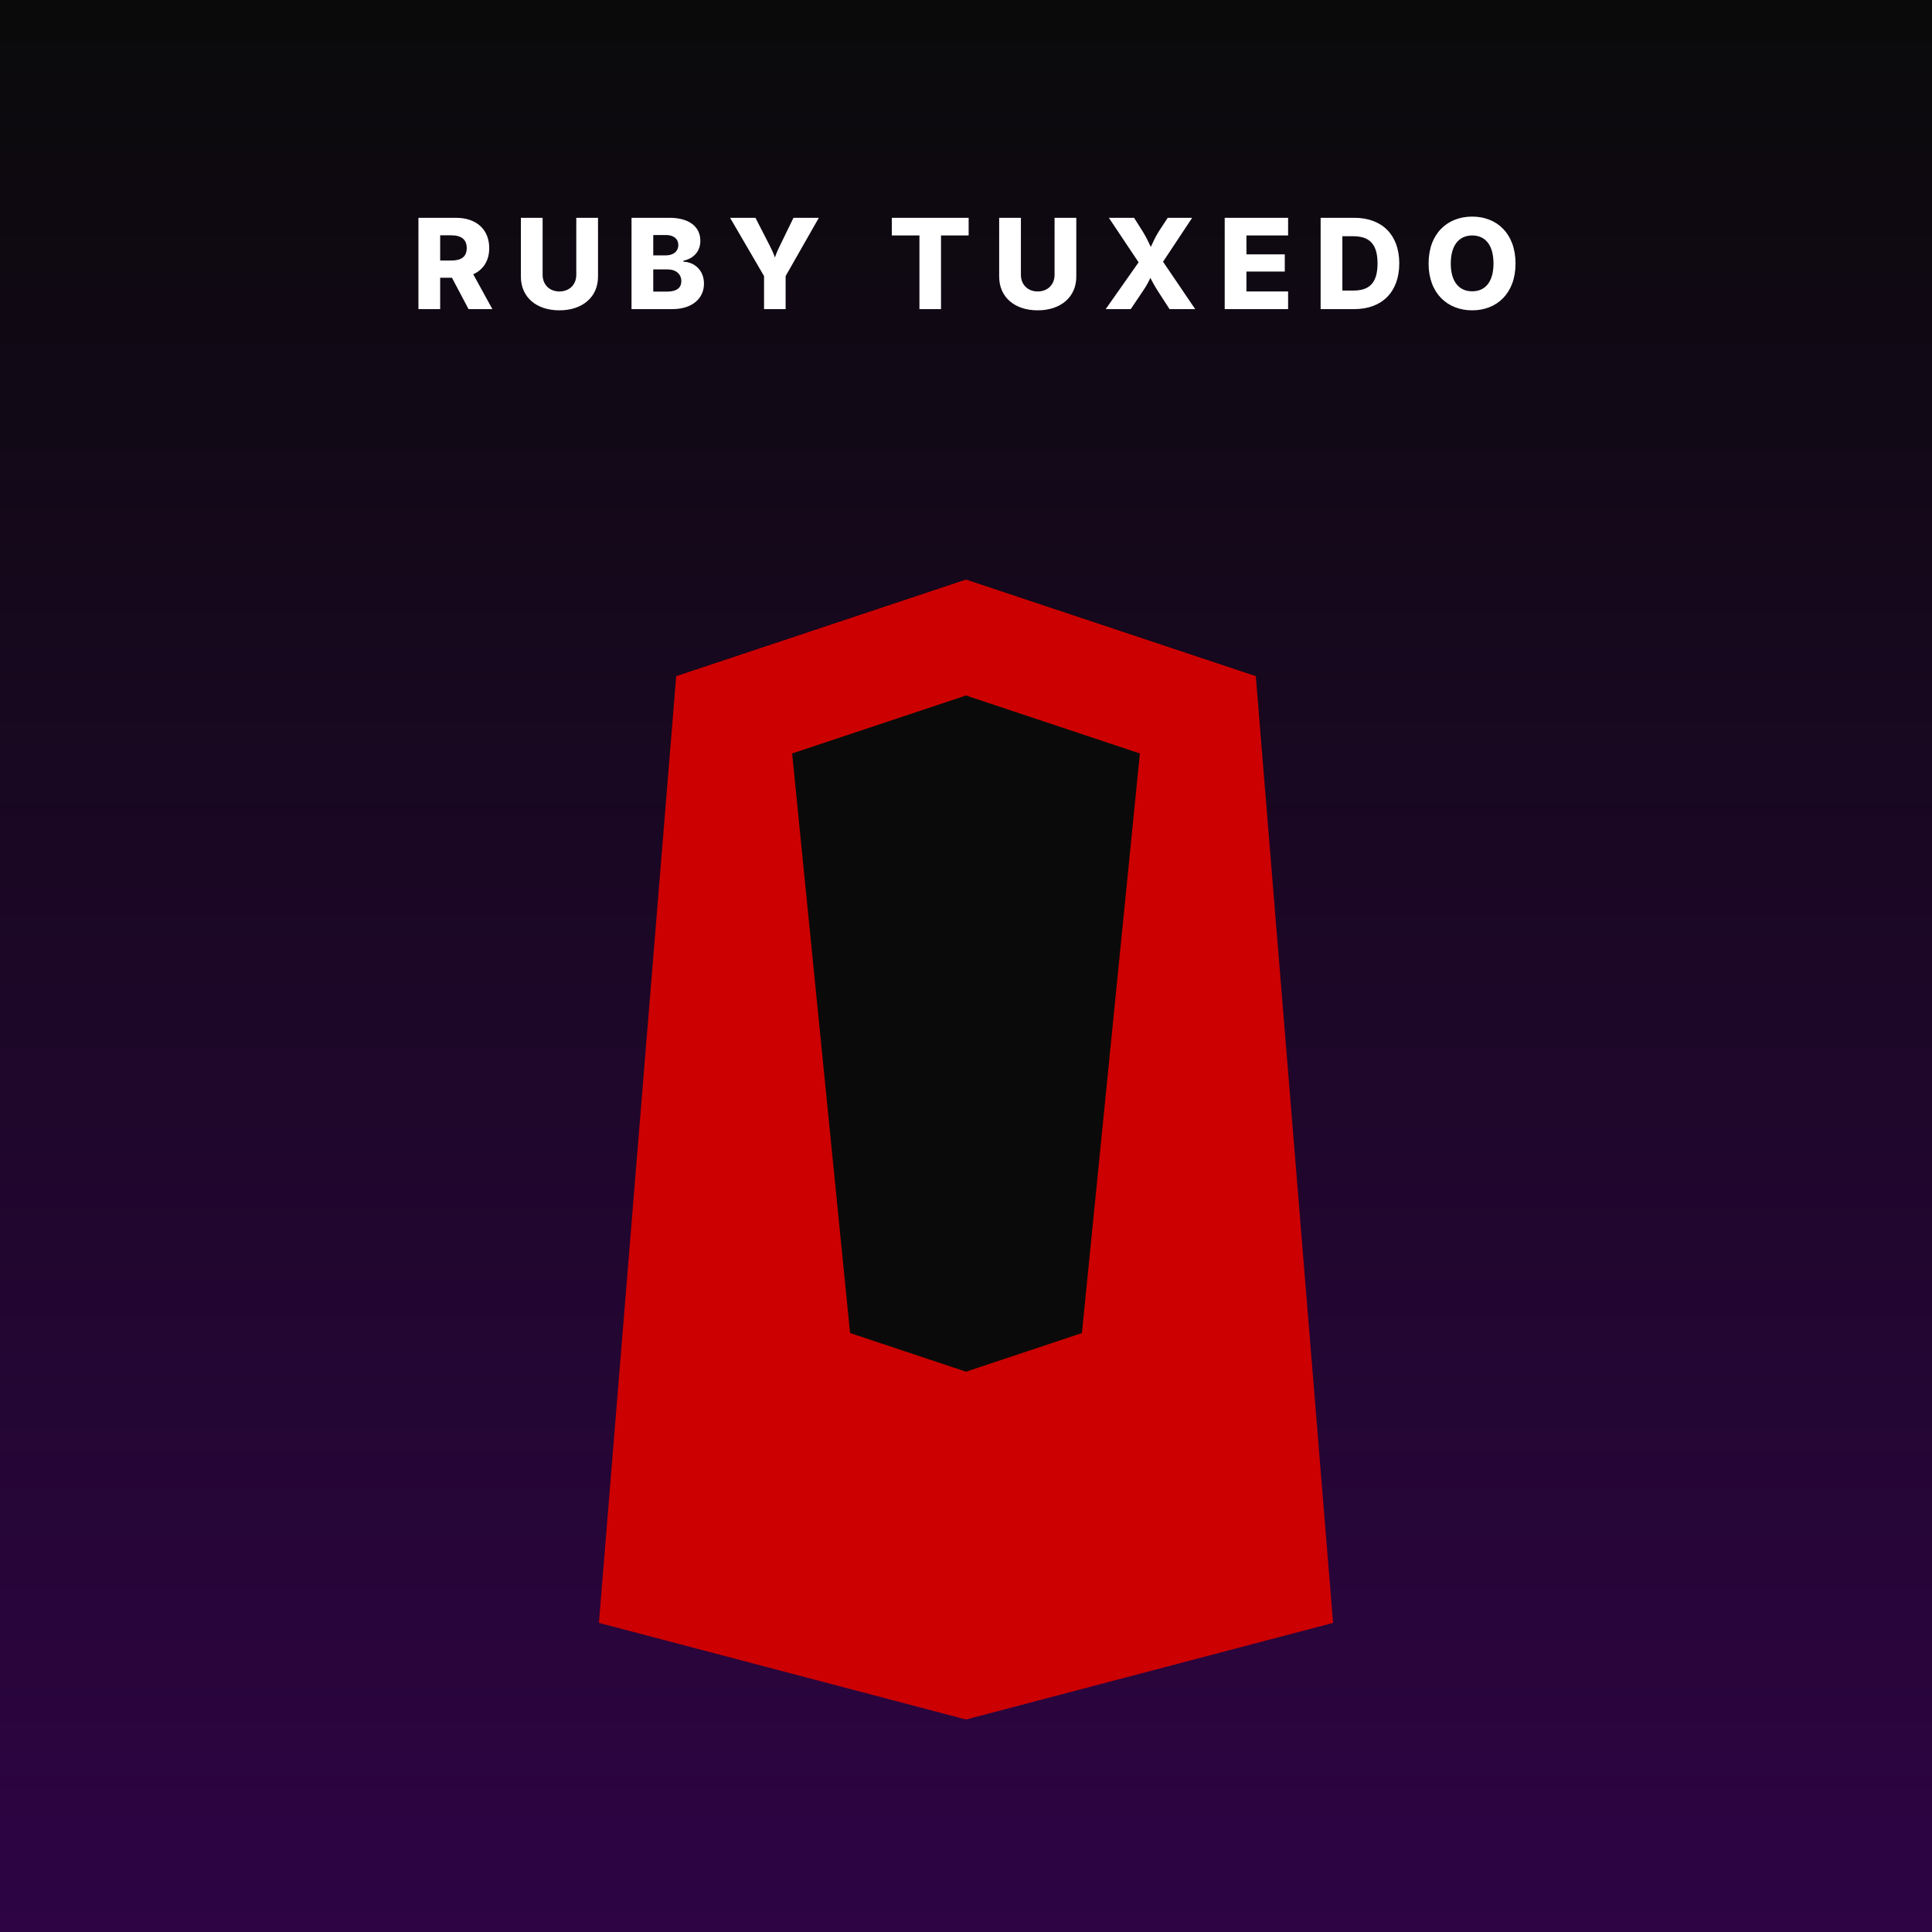
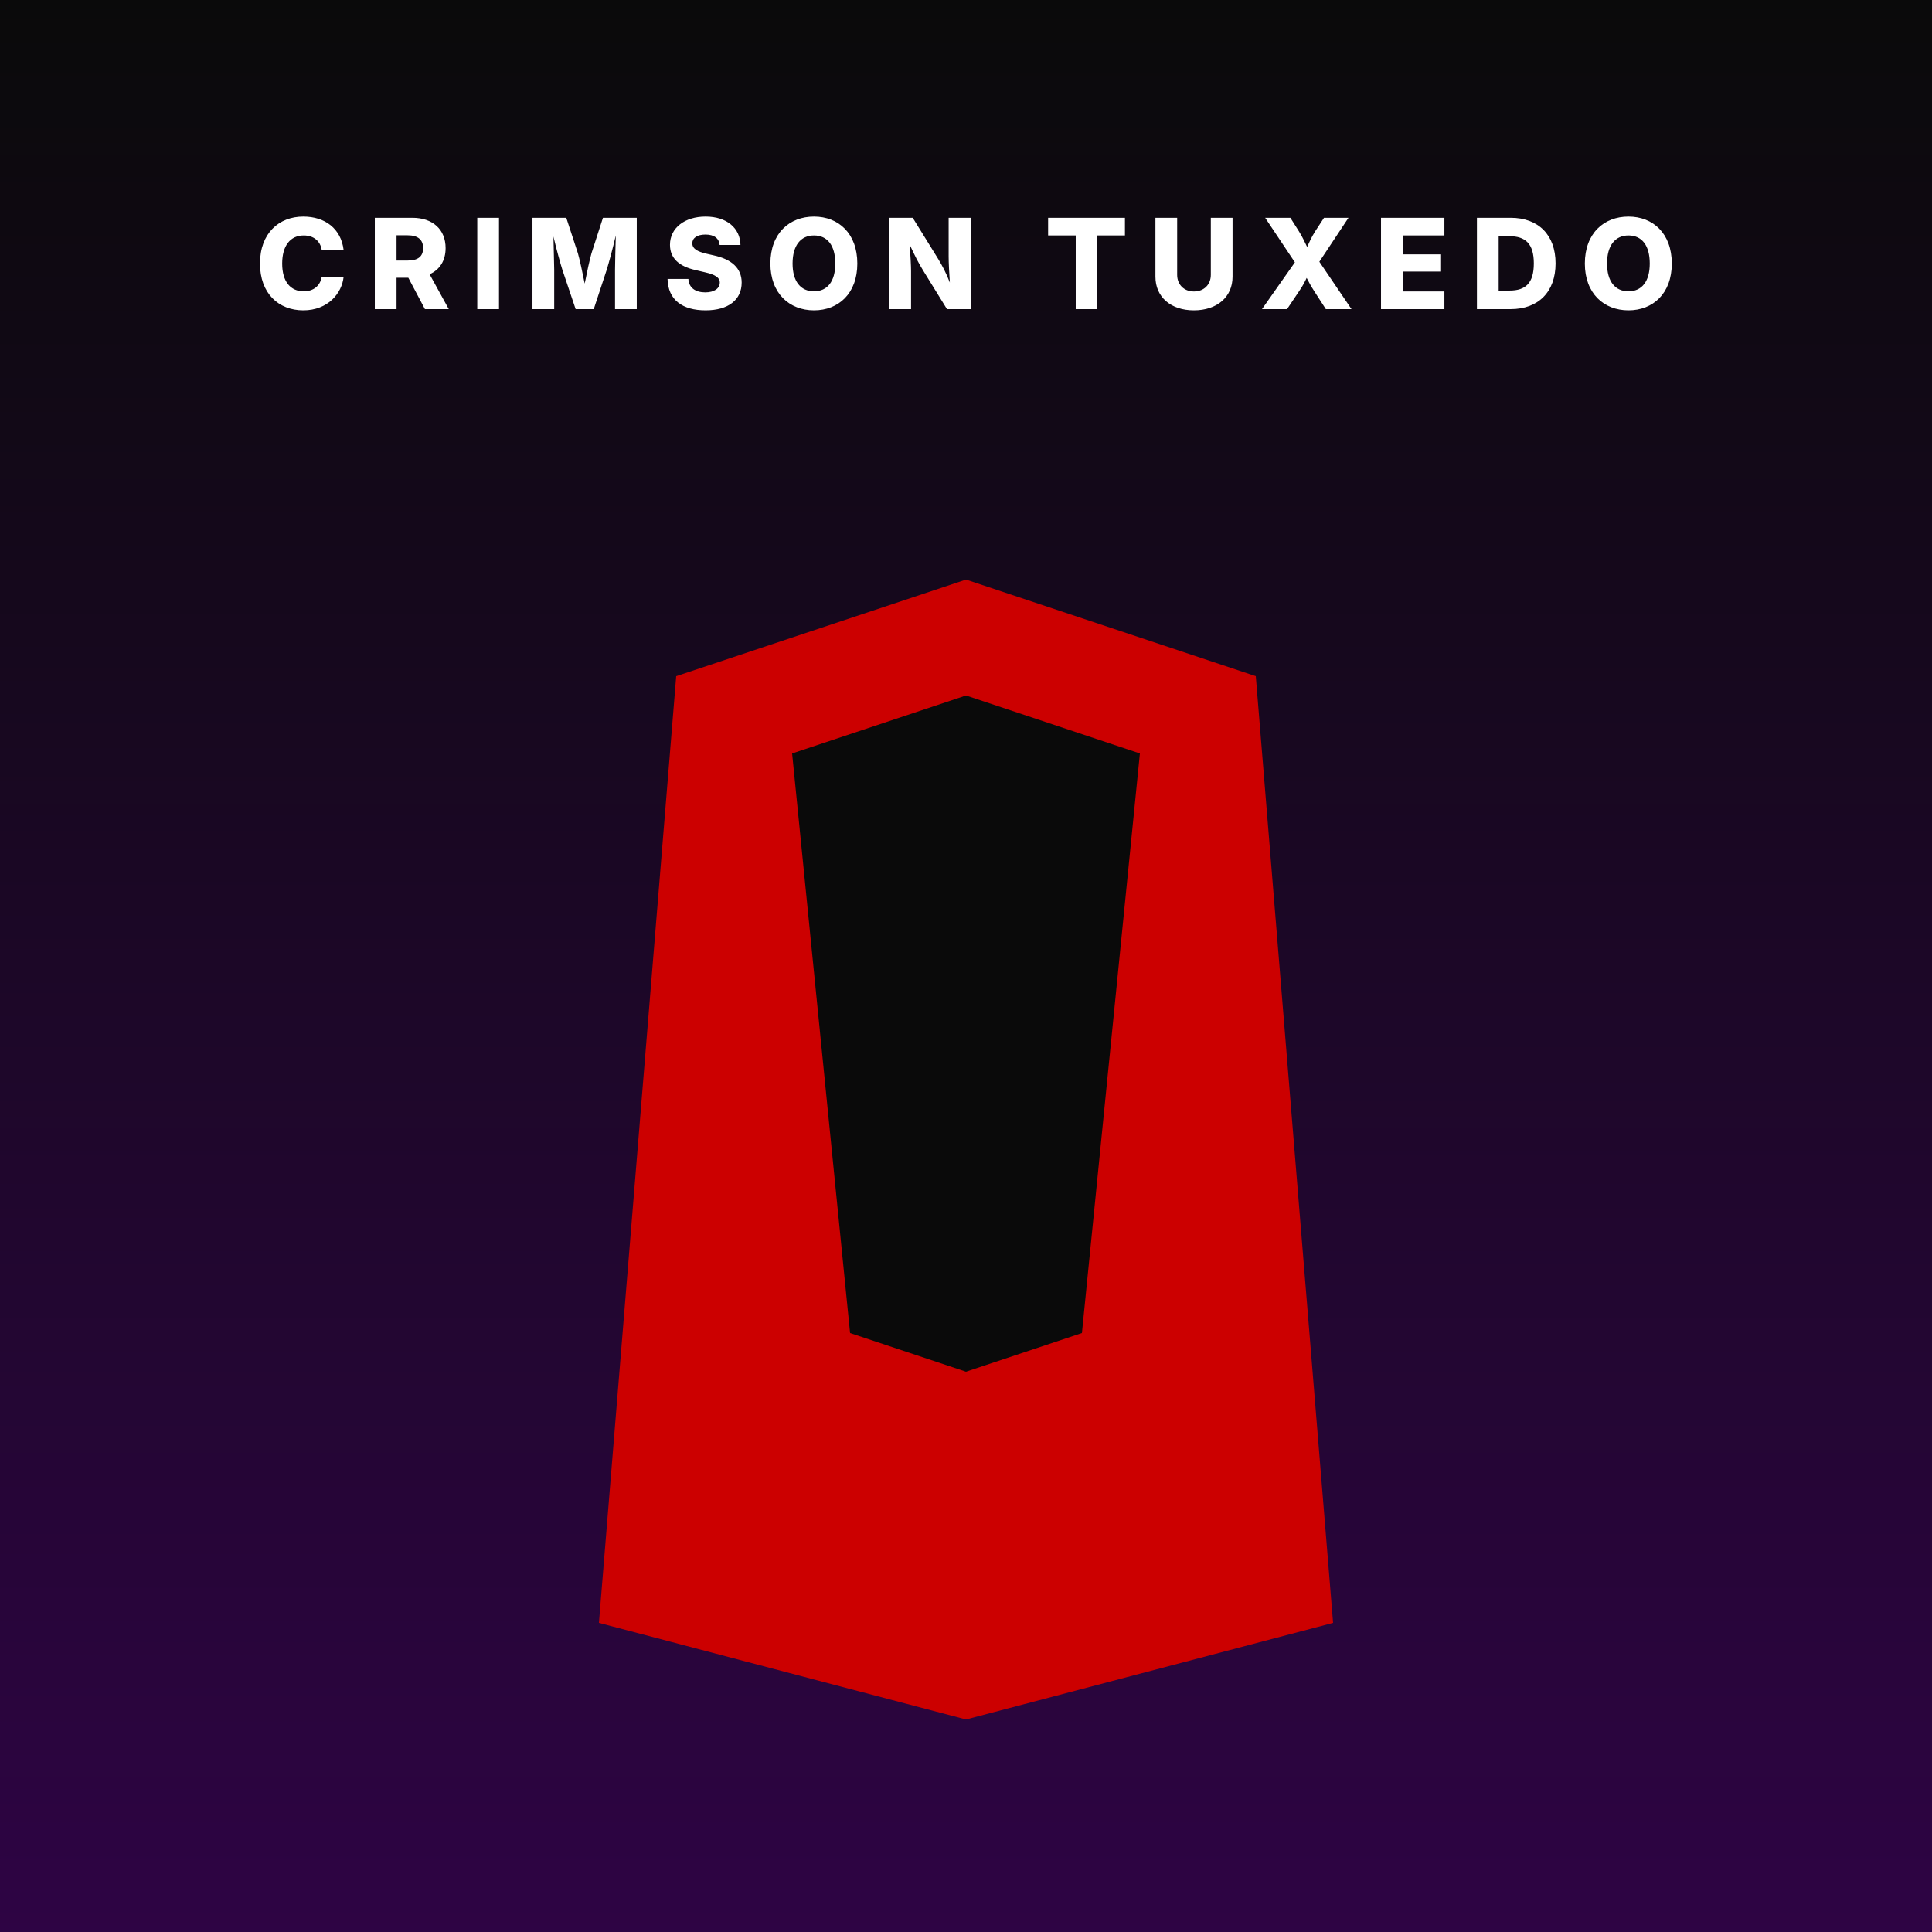
<svg xmlns="http://www.w3.org/2000/svg" viewBox="0 0 200 200" width="200" height="200">
  <defs>
    <linearGradient id="bg2" x1="0" y1="0" x2="0" y2="1">
      <stop offset="0" stop-color="#0A0A0A" />
      <stop offset="1" stop-color="#2E0444" />
    </linearGradient>
  </defs>
  <rect width="200" height="200" fill="url(#bg2)" />
  <path d="M70 70 L100 60 L130 70 L138 168 L100 178 L62 168 Z" fill="#CC0000" />
  <path d="M82 78 L100 72 L100 130 L88 138 Z" fill="#0A0A0A" />
  <path d="M118 78 L100 72 L100 130 L112 138 Z" fill="#0A0A0A" />
  <path d="M88 90 L112 90 L112 138 L100 142 L88 138 Z" fill="#0A0A0A" />
  <path d="M92 76 L100 72 L108 76 L108 84 L100 80 L92 84 Z" fill="#0A0A0A" />
-   <text x="100" y="32" font-family="Inter,Helvetica,sans-serif" font-size="13" font-weight="800" fill="#fff" text-anchor="middle" letter-spacing="2">RUBY TUXEDO</text>
+   <text x="100" y="32" font-family="Inter,Helvetica,sans-serif" font-size="13" font-weight="800" fill="#fff" text-anchor="middle" letter-spacing="2">CRIMSON TUXEDO</text>
</svg>
